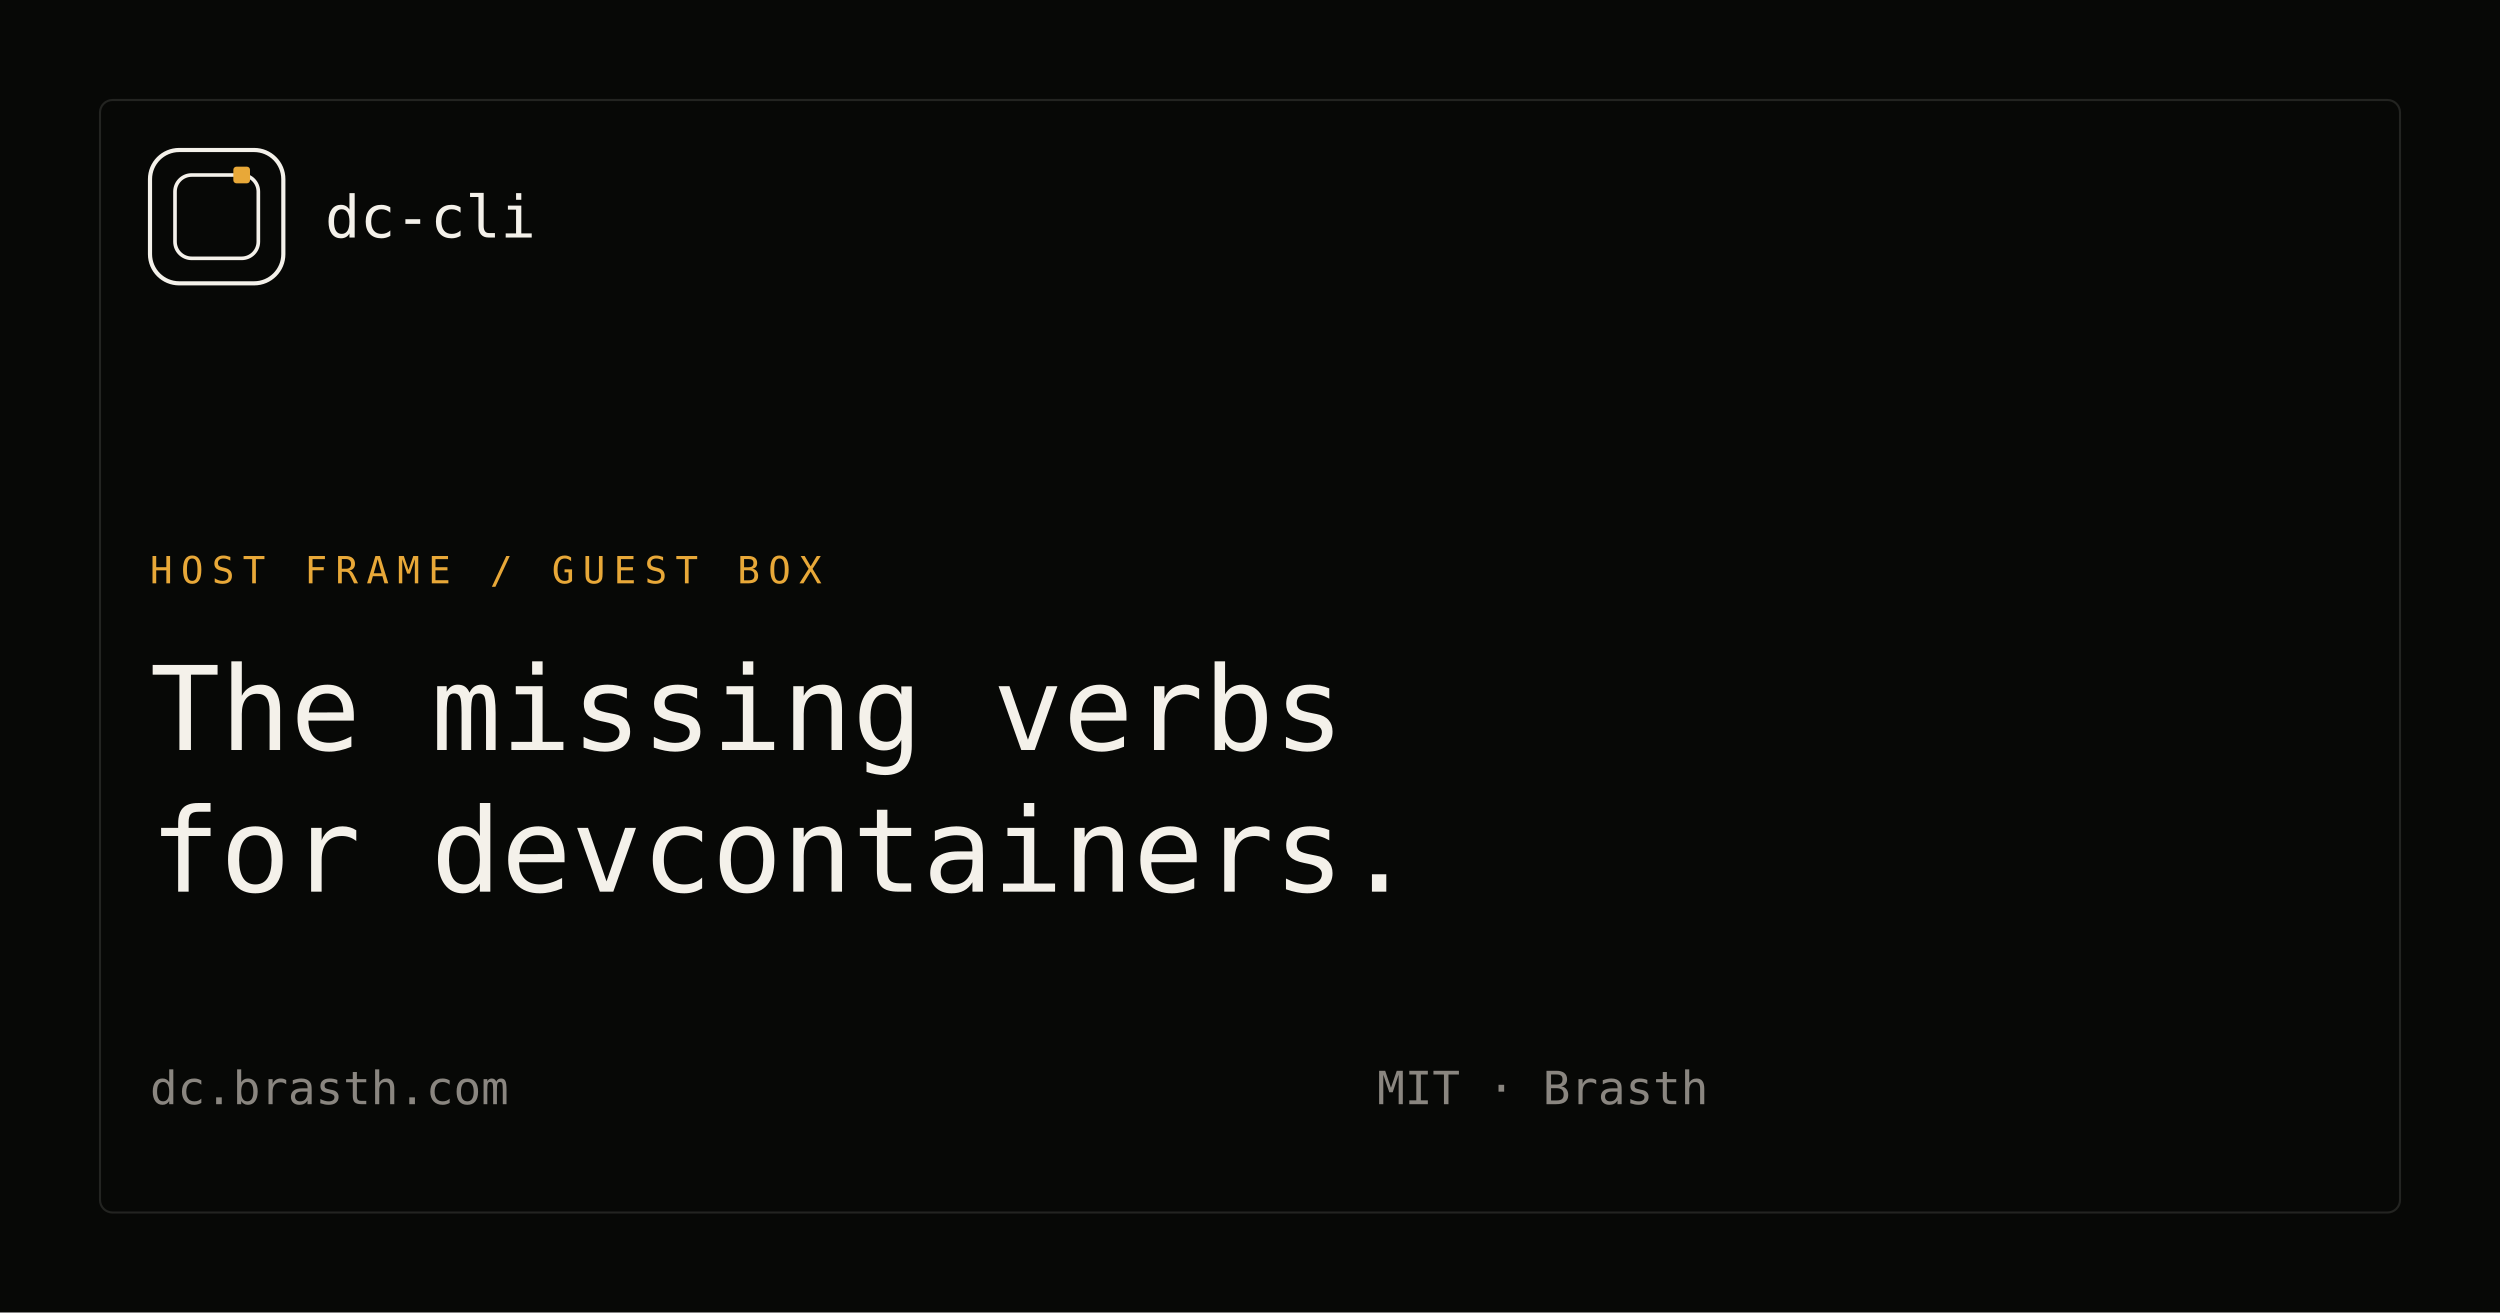
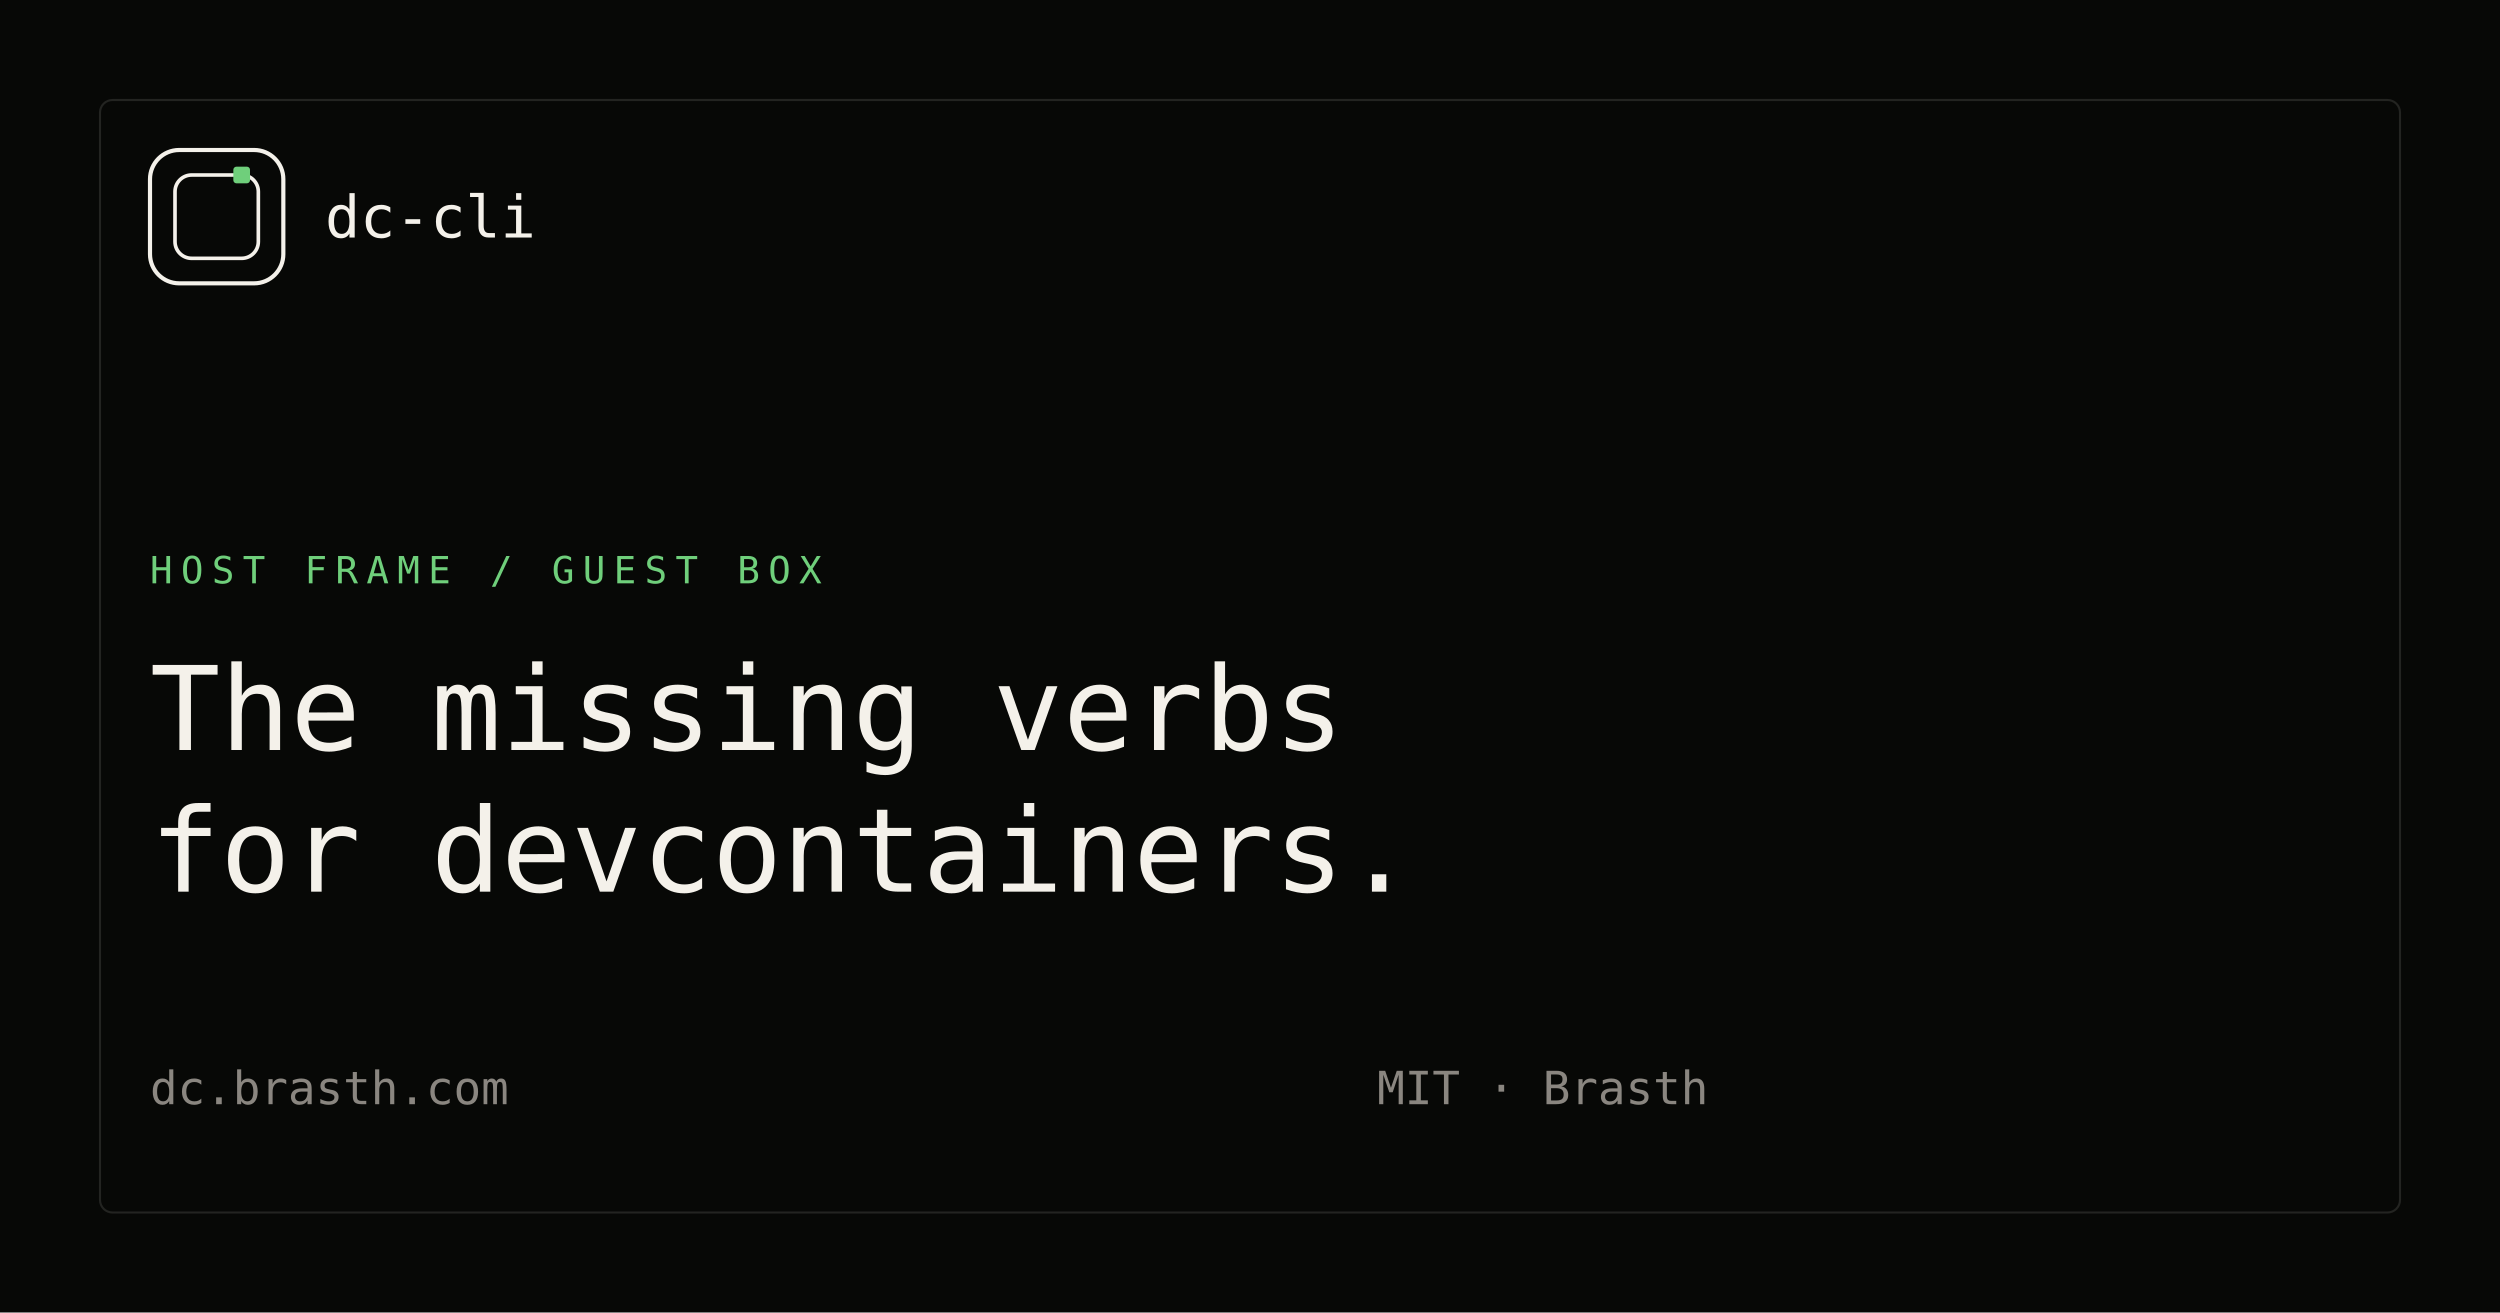
<svg xmlns="http://www.w3.org/2000/svg" width="1200" height="630" viewBox="0 0 1200 630" role="img">
  <rect width="1200" height="630" fill="#070806" />
  <rect x="48" y="48" width="1104" height="534" rx="6" fill="none" stroke="#f4f1ea" stroke-opacity="0.12" stroke-width="1" />
  <rect x="72" y="72" width="64" height="64" rx="14" fill="none" stroke="#f4f1ea" stroke-width="2" />
  <rect x="84" y="84" width="40" height="40" rx="8" fill="none" stroke="#f4f1ea" stroke-width="1.75" />
-   <rect x="112" y="80" width="8" height="8" rx="1.5" fill="#e8a838" />
+   <rect x="112" y="80" width="8" height="8" rx="1.5" fill="#6fcf7b" />
  <text x="156" y="114" fill="#f4f1ea" font-family="Menlo, ui-monospace, monospace" font-size="28">dc-cli</text>
-   <text x="72" y="280" fill="#e8a838" font-family="Menlo, ui-monospace, monospace" font-size="18" letter-spacing="4">HOST FRAME / GUEST BOX</text>
+   <text x="72" y="280" fill="#6fcf7b" font-family="Menlo, ui-monospace, monospace" font-size="18" letter-spacing="4">HOST FRAME / GUEST BOX</text>
  <text x="72" y="360" fill="#f4f1ea" font-family="Menlo, ui-monospace, monospace" font-size="56">The missing verbs</text>
  <text x="72" y="428" fill="#f4f1ea" font-family="Menlo, ui-monospace, monospace" font-size="56">for devcontainers.</text>
  <text x="72" y="530" fill="#8a8680" font-family="Menlo, ui-monospace, monospace" font-size="22">dc.brasth.com</text>
  <text x="820" y="530" fill="#8a8680" font-family="Menlo, ui-monospace, monospace" font-size="22" text-anchor="end">MIT · Brasth</text>
</svg>
